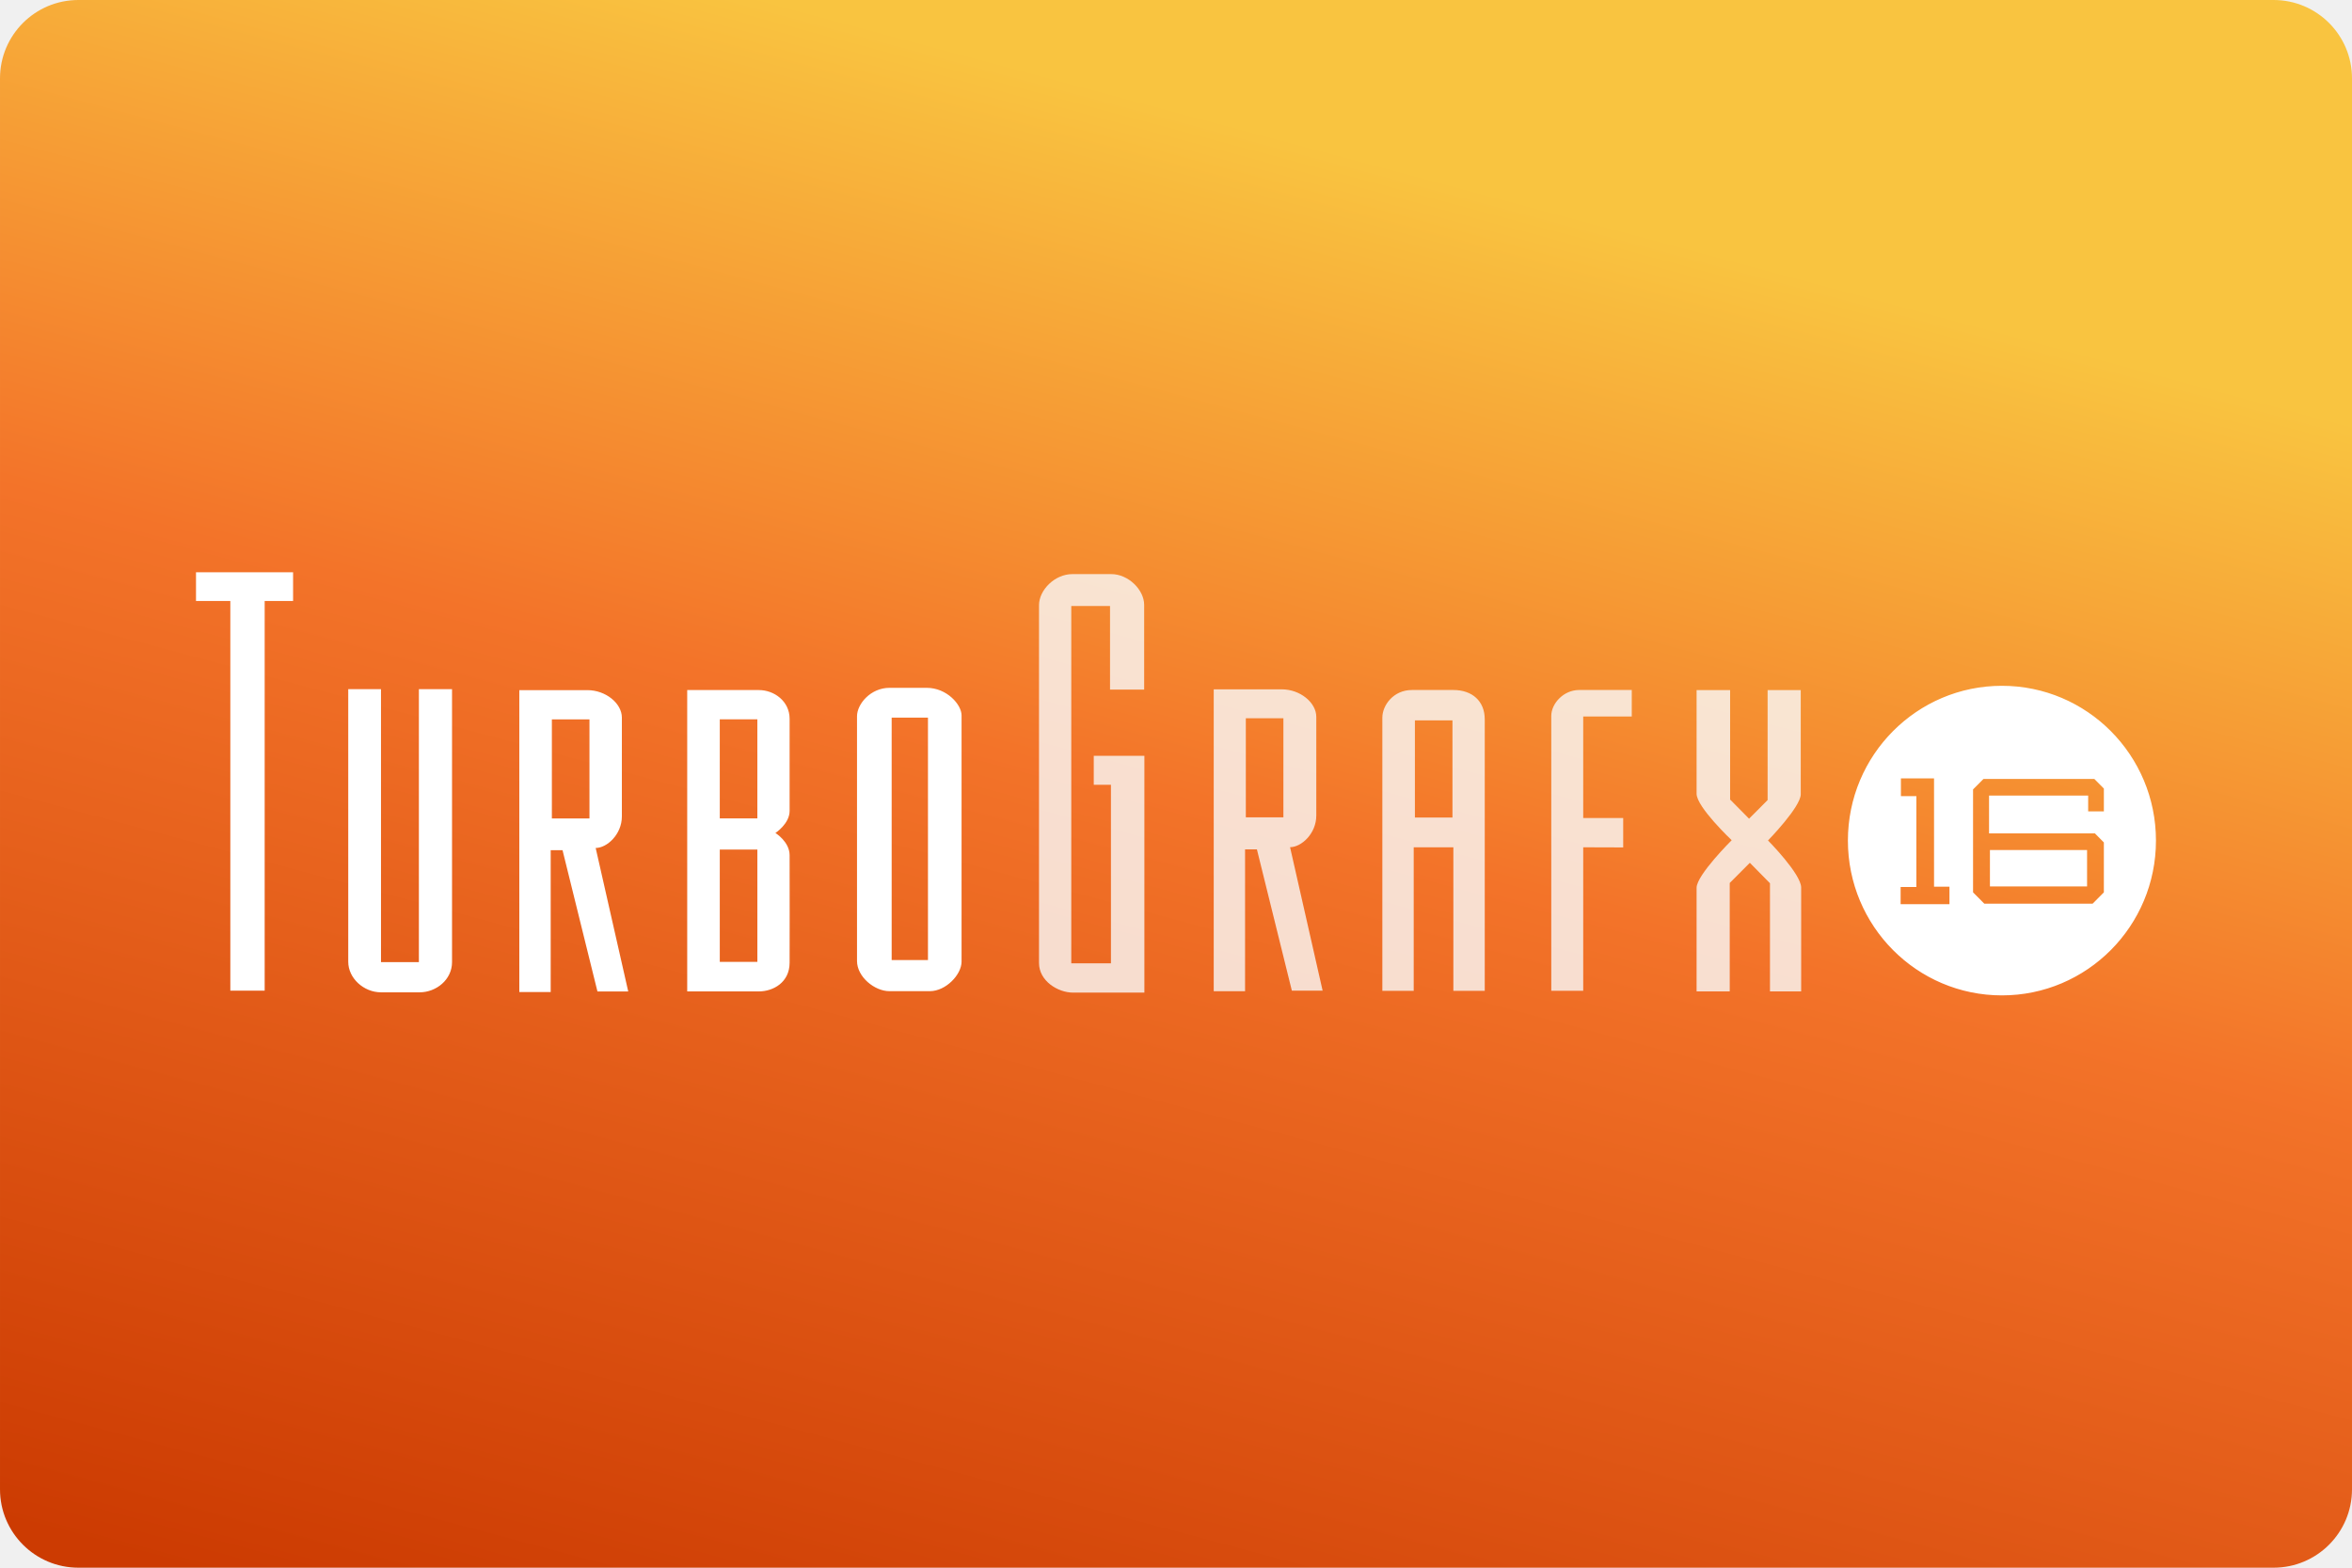
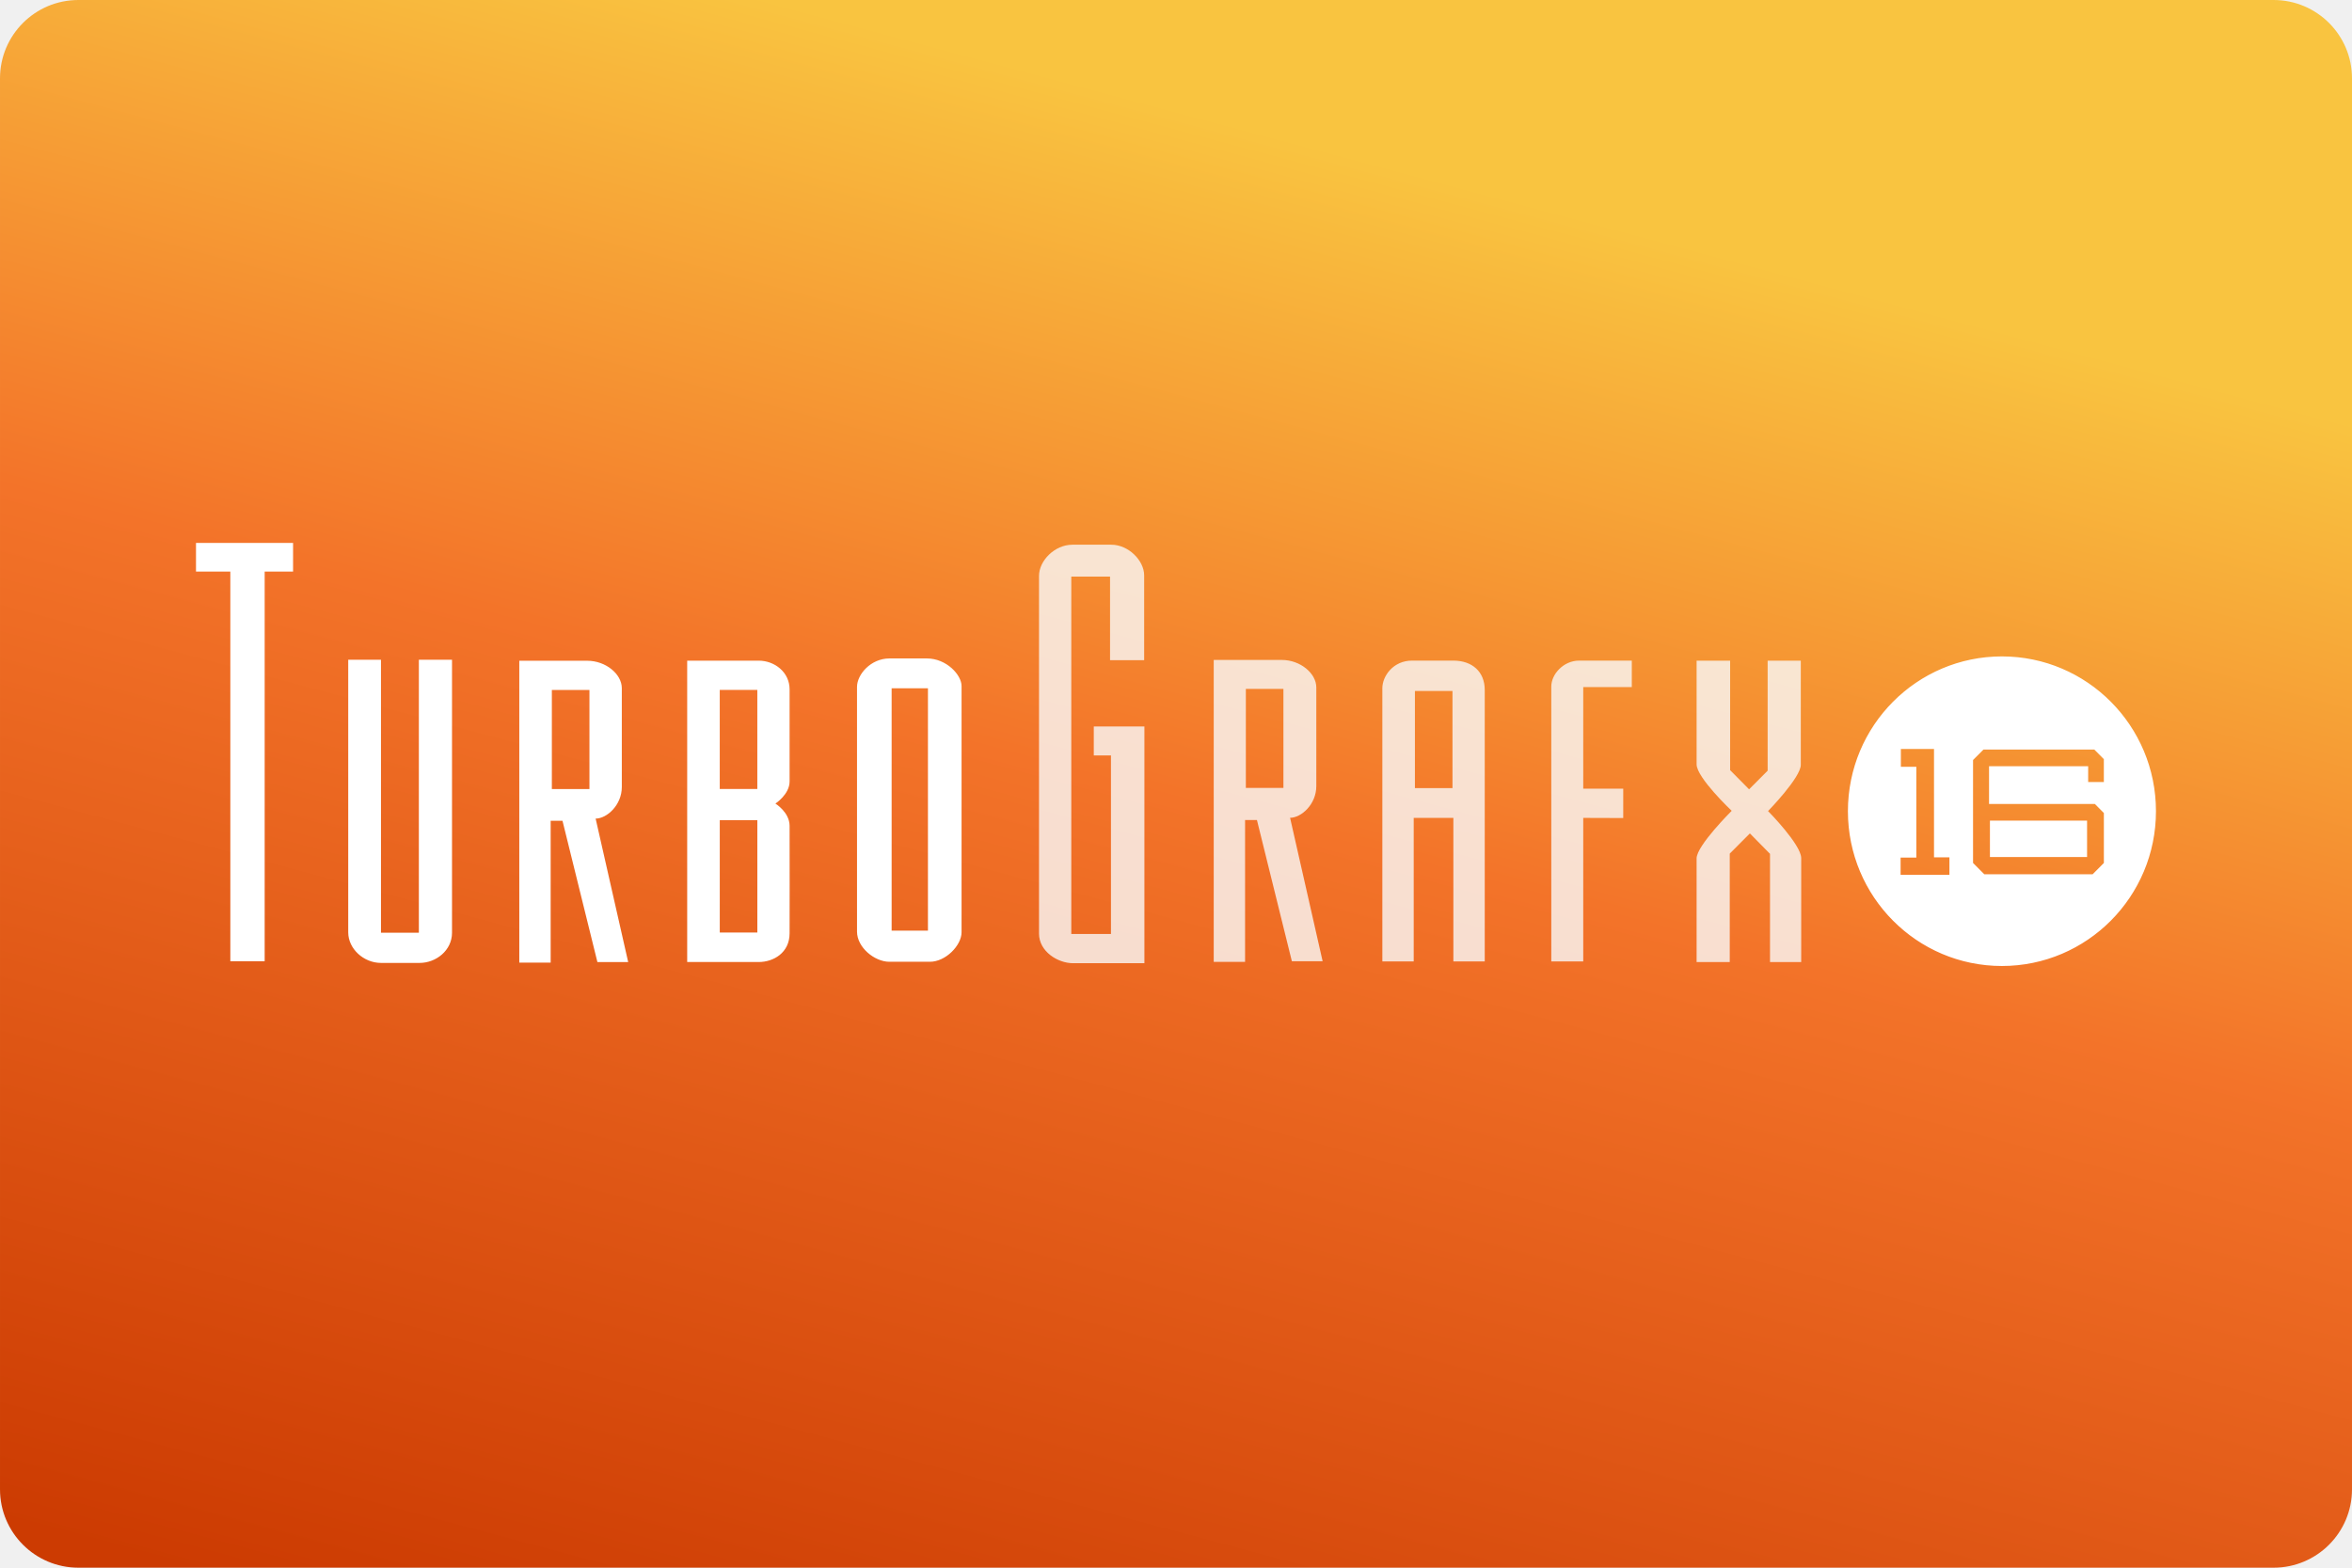
<svg xmlns="http://www.w3.org/2000/svg" width="480" height="320" version="1.1" viewBox="0 0 127 84.667">
  <defs>
    <linearGradient id="a" x1="41.654" x2="18.317" y2="87.094" gradientUnits="userSpaceOnUse">
      <stop stop-color="#f9c440" offset="0" />
      <stop stop-color="#f37329" offset=".4" />
      <stop stop-color="#cc3b02" offset="1" />
    </linearGradient>
  </defs>
  <rect width="127" height="84.667" ry="4.233" fill="url(#a)" stroke-linecap="square" stroke-linejoin="round" stroke-width=".529" style="paint-order:stroke fill markers" />
-   <path transform="scale(.26458)" d="m40 116.82v5.859h7.006v79.539h7.008v-79.539h5.799v-5.859h-19.812zm368.56 23.17c-17.362 0-31.432 14.145-31.432 31.596 0 17.45 14.07 31.598 31.432 31.598 17.36 0 31.438-14.147 31.438-31.598 0-17.45-14.076-31.596-31.438-31.596zm-227.03 0.414c-3.836 0-6.627 3.294-6.627 5.801v49.959c0 3.228 3.578 6.158 6.598 6.158h8.275c3.232 0 6.463-3.354 6.463-6.029v-50.256c0-2.251-3.05-5.633-7.096-5.633h-3.867-3.746zm-110.46 0.268v55.652c0 3.345 3.152 6.234 6.684 6.234h7.894c3.344 0 6.604-2.554 6.604-6.162v-55.725h-6.764v55.725h-7.734v-55.725h-6.684zm69.178 0.186v61.514h14.617c2.96 0 6.281-1.857 6.281-5.857 0 0 0.034-19.213 0-21.971-0.028-2.762-2.897-4.508-2.897-4.508s2.897-1.885 2.897-4.506v-18.812c0-3.55-3.111-5.859-6.281-5.859h-14.617zm-34.264 0.016v61.621h6.404v-28.951h2.416l7.125 28.842h6.283l-6.644-29.293c2.294 0 5.346-2.759 5.346-6.449v-20.166c0-2.901-3.291-5.604-7.037-5.604h-13.893zm75.99 5.615h7.41v49.482h-7.41v-49.482zm-35.08 0.342h7.67v20.221h-7.67v-20.221zm-34.266 0.014h7.672v20.221h-7.672v-20.221zm275.32 12.047h6.76v22.109h3.148v3.568h-9.967v-3.51h3.213v-18.543h-3.154v-3.625zm16.848 0.113h22.627l1.943 1.957v4.664h-3.203v-3.225h-20.229v7.715h21.604l1.828 1.846v10.193l-2.289 2.303h-22.113l-2.293-2.303v-21.018l2.125-2.133zm-257.9 14.412h7.67v22.93h-7.67v-22.93z" fill="#fff" stroke-width=".668" />
-   <path transform="scale(.26458)" d="m218.84 117.19c-3.594 0-6.793 3.268-6.793 6.338v73.061c0 3.632 3.833 6.029 6.945 6.029h14.559v-48.334h-10.33v5.916h3.504v36.443h-8.094v-72.943h7.91v17.066h6.963v-17.309c0-3.027-3.197-6.268-6.721-6.268h-7.943zm28.861 23.52v61.627h6.398v-28.955h2.418l7.131 28.84h6.279l-6.646-29.289c2.296 0 5.352-2.76 5.352-6.449v-20.166c0-2.901-3.297-5.607-7.039-5.607h-13.893zm40.457 0.137c-3.808 0-6.043 3.154-6.043 5.633v55.77h6.402v-29.293h8.092v29.293h6.404v-55.432c-2e-3 -3.679-2.534-5.971-6.404-5.971h-8.451zm34.109 0c-3.17 0-5.678 2.762-5.678 5.297v56.105h6.521v-29.293l8.158 0.025v-5.996h-8.158v-20.73h9.908v-5.408h-10.752zm23.98 0.016v21.156c0 2.726 7.164 9.488 7.164 9.488s-7.164 7.11-7.164 9.711v21.156h6.764v-22.133l4.107-4.121 4.107 4.174v22.08h6.363v-21.207c0-2.77-6.764-9.607-6.764-9.607s6.682-6.84 6.682-9.436v-21.262h-6.764v22.457l-3.785 3.797-3.865-3.906v-22.348h-6.846zm-91.992 5.756h7.666v20.221h-7.666v-20.221zm34.504 0.426h7.666v19.828h-7.666v-19.828z" fill="#fafafa" fill-opacity=".8" stroke-width=".668" />
-   <rect x="107.45" y="45.908" width="5.245" height="1.966" fill="#fff" stroke-width=".177" />
+   <path d="m10.583 29.321v1.55h1.854v21.044h1.854v-21.044h1.534v-1.55h-5.242zm97.514 6.13c-4.594 0-8.316 3.743-8.316 8.36 0 4.617 3.723 8.36 8.316 8.36 4.593 0 8.318-3.743 8.318-8.36 0-4.617-3.724-8.36-8.318-8.36zm-60.068 0.11c-1.015 0-1.753 0.872-1.753 1.535v13.218c0 0.854 0.947 1.629 1.746 1.629h2.189c0.855 0 1.71-0.887 1.71-1.595v-13.297c0-0.596-0.807-1.49-1.877-1.49h-2.014zm-29.226 0.071v14.724c0 0.885 0.834 1.649 1.768 1.649h2.089c0.885 0 1.747-0.676 1.747-1.63v-14.744h-1.79v14.744h-2.046v-14.744h-1.768zm18.303 0.049v16.275h3.867c0.783 0 1.662-0.491 1.662-1.55 0 0 9e-3 -5.083 0-5.813-0.007-0.731-0.766-1.193-0.766-1.193s0.766-0.499 0.766-1.192v-4.977c0-0.939-0.823-1.55-1.662-1.55h-3.867zm-9.066 0.004v16.304h1.694v-7.66h0.639l1.885 7.631h1.662l-1.758-7.75c0.607 0 1.414-0.73 1.414-1.706v-5.335c0-0.767-0.871-1.483-1.862-1.483h-3.676zm20.105 1.486h1.961v13.092h-1.961zm-9.281 0.09h2.029v5.35h-2.029zm-9.066 0.004h2.03v5.35h-2.03zm72.844 3.187h1.788v5.85h0.833v0.944h-2.637v-0.929h0.85v-4.906h-0.835v-0.959zm4.458 0.03h5.987l0.514 0.518v1.234h-0.847v-0.853h-5.352v2.041h5.716l0.484 0.488v2.697l-0.606 0.609h-5.851l-0.607-0.609v-5.561l0.562-0.564zm-68.235 3.813h2.029v6.067h-2.029z" fill="#fff" stroke-width=".668" />
+   <path d="m57.901 29.419c-0.951 0-1.797 0.865-1.797 1.677v19.33c0 0.961 1.014 1.595 1.838 1.595h3.852v-12.788h-2.733v1.565h0.927v9.642h-2.142v-19.299h2.093v4.515h1.842v-4.58c0-0.801-0.846-1.658-1.778-1.658h-2.102zm7.636 6.223v16.305h1.693v-7.661h0.64l1.887 7.63h1.661l-1.758-7.749c0.607 0 1.416-0.73 1.416-1.706v-5.335c0-0.767-0.872-1.484-1.862-1.484h-3.676zm10.704 0.036c-1.008 0-1.599 0.835-1.599 1.49v14.756h1.694v-7.75h2.141v7.75h1.694v-14.666c-5.29e-4 -0.973-0.671-1.58-1.694-1.58h-2.236zm9.025 0c-0.839 0-1.502 0.731-1.502 1.401v14.844h1.726v-7.75l2.159 0.007v-1.586h-2.159v-5.485h2.622v-1.431h-2.845zm6.345 0.004v5.598c0 0.721 1.895 2.51 1.895 2.51s-1.895 1.881-1.895 2.569v5.598h1.79v-5.856l1.087-1.09 1.087 1.104v5.842h1.684v-5.611c0-0.733-1.79-2.542-1.79-2.542s1.768-1.81 1.768-2.497v-5.625h-1.79v5.942l-1.002 1.005-1.023-1.034v-5.913h-1.811zm-24.339 1.523h2.028v5.35h-2.028zm9.129 0.113h2.028v5.246h-2.028z" fill="#fafafa" fill-opacity=".8" stroke-width=".668" />
+   <rect x="107.45" y="44.32" width="5.245" height="1.966" fill="#fff" stroke-width=".177" />
  <style type="text/css">.st0{fill:#FC0C18;}
	.st1{fill:#FC0C18;}</style>
</svg>
